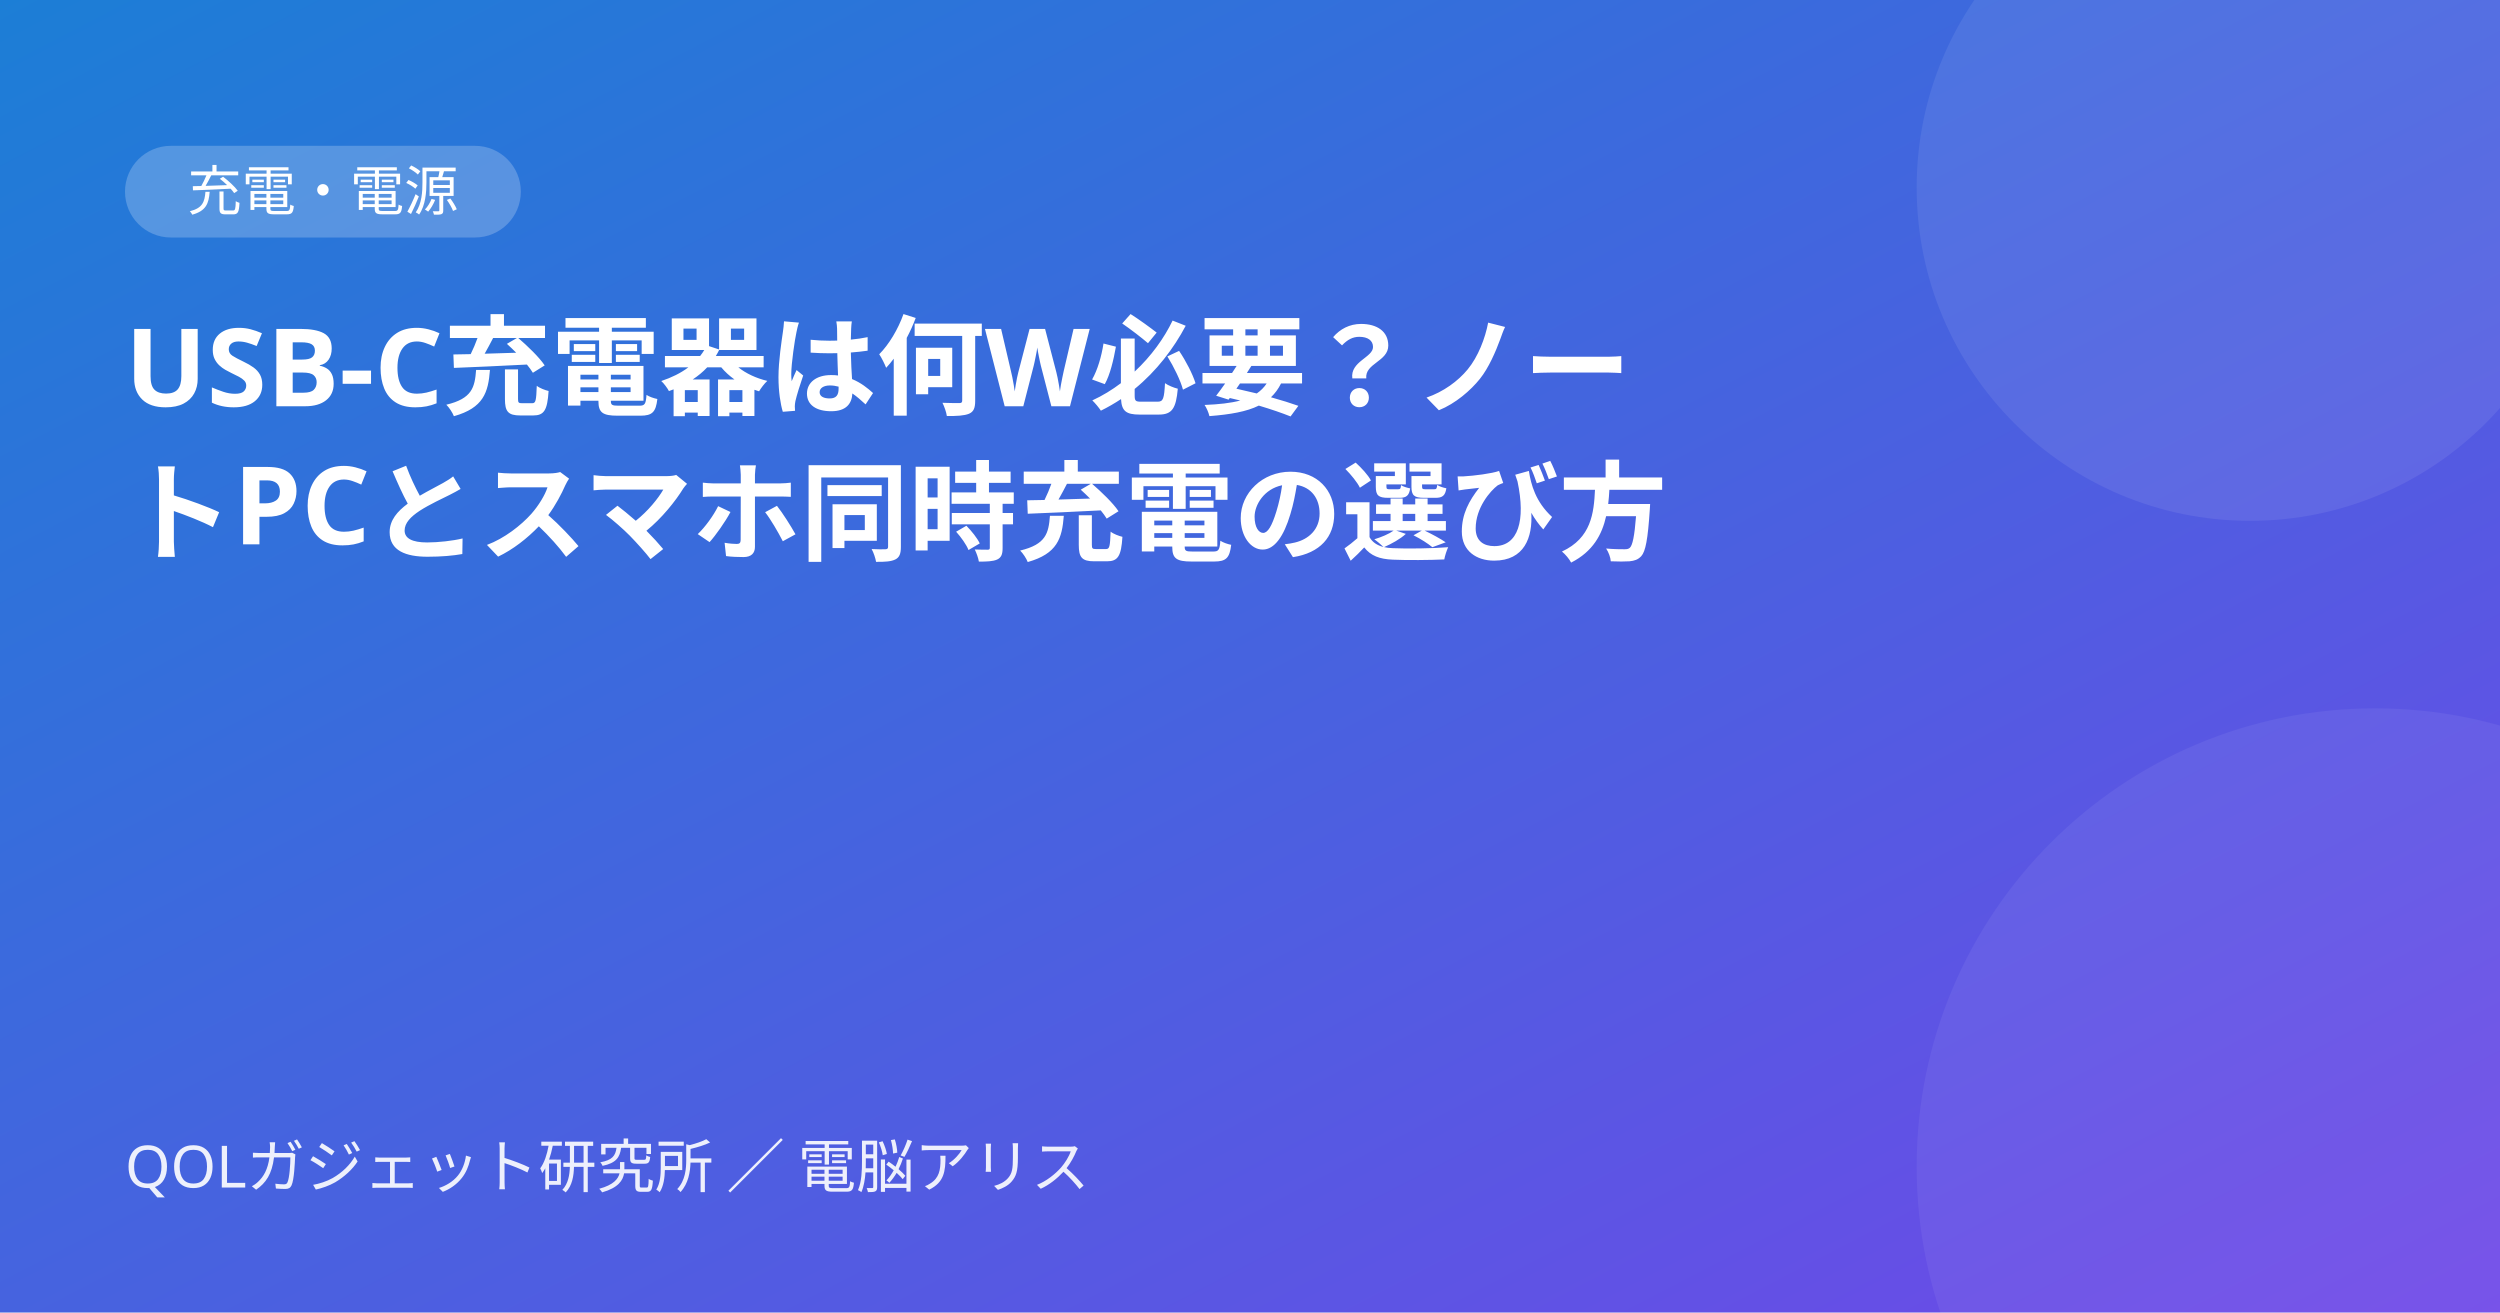
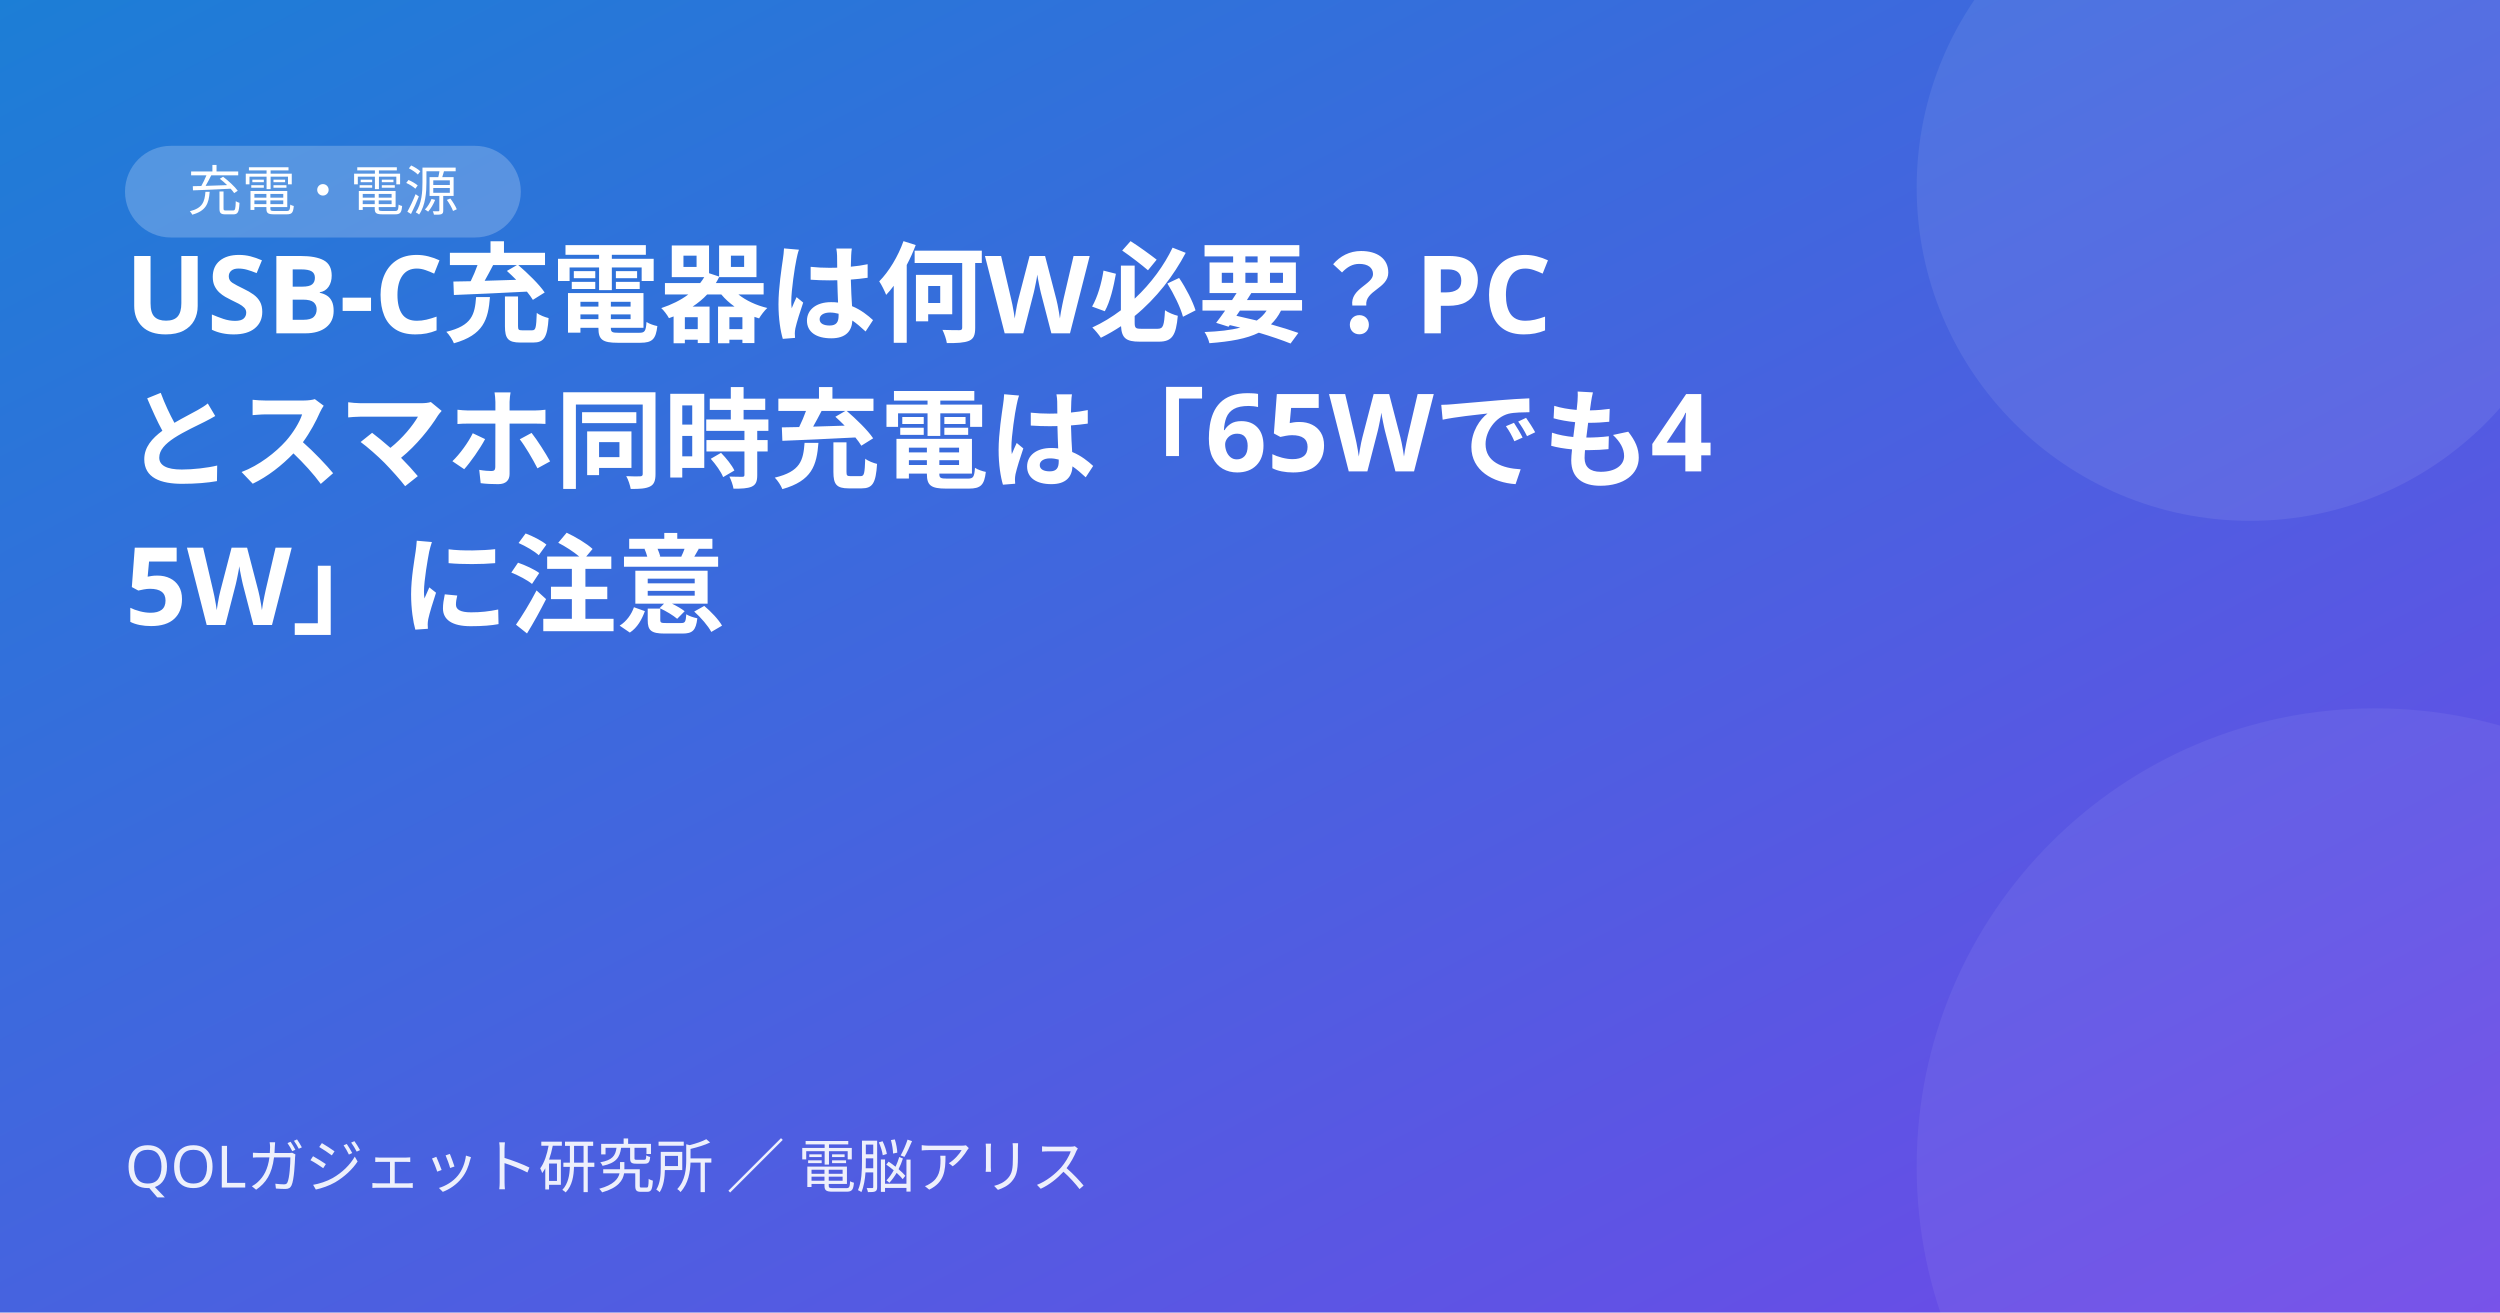
<svg xmlns="http://www.w3.org/2000/svg" viewBox="0 0 1200 630" font-family="Noto Sans JP,Hiragino Sans,Meiryo,sans-serif">
  <defs>
    <linearGradient id="g" x1="0" y1="0" x2="1" y2="1">
      <stop offset="0" stop-color="#1c7ed6" />
      <stop offset="1" stop-color="#7048e8" />
    </linearGradient>
  </defs>
  <rect width="1200" height="630" fill="url(#g)" />
  <circle cx="1080" cy="90" r="160" fill="#fff" opacity=".08" />
  <circle cx="1140" cy="560" r="220" fill="#fff" opacity=".06" />
  <rect x="60" y="70" rx="22" width="190" height="44" fill="#fff" opacity=".22" />
  <text x="90" y="101" font-size="26" fill="#fff">充電・電源</text>
-   <text x="60" y="195" font-size="52" font-weight="700" fill="#fff">USB-C充電器は何W必要？ノー</text>
-   <text x="60" y="265" font-size="52" font-weight="700" fill="#fff">トPCとスマホ同時充電の選び方</text>
+   <text x="60" y="160" font-size="52" font-weight="700" fill="#fff">USB-C充電器は何W必要？PC</text>
+   <text x="60" y="230" font-size="52" font-weight="700" fill="#fff">とスマホ同時充電は「65Wでも4</text>
+   <text x="60" y="300" font-size="52" font-weight="700" fill="#fff">5W」に注意</text>
  <text x="60" y="570" font-size="28" fill="#fff" opacity=".9">QOLガジェット研究所 ／ 電脳アリス</text>
</svg>
